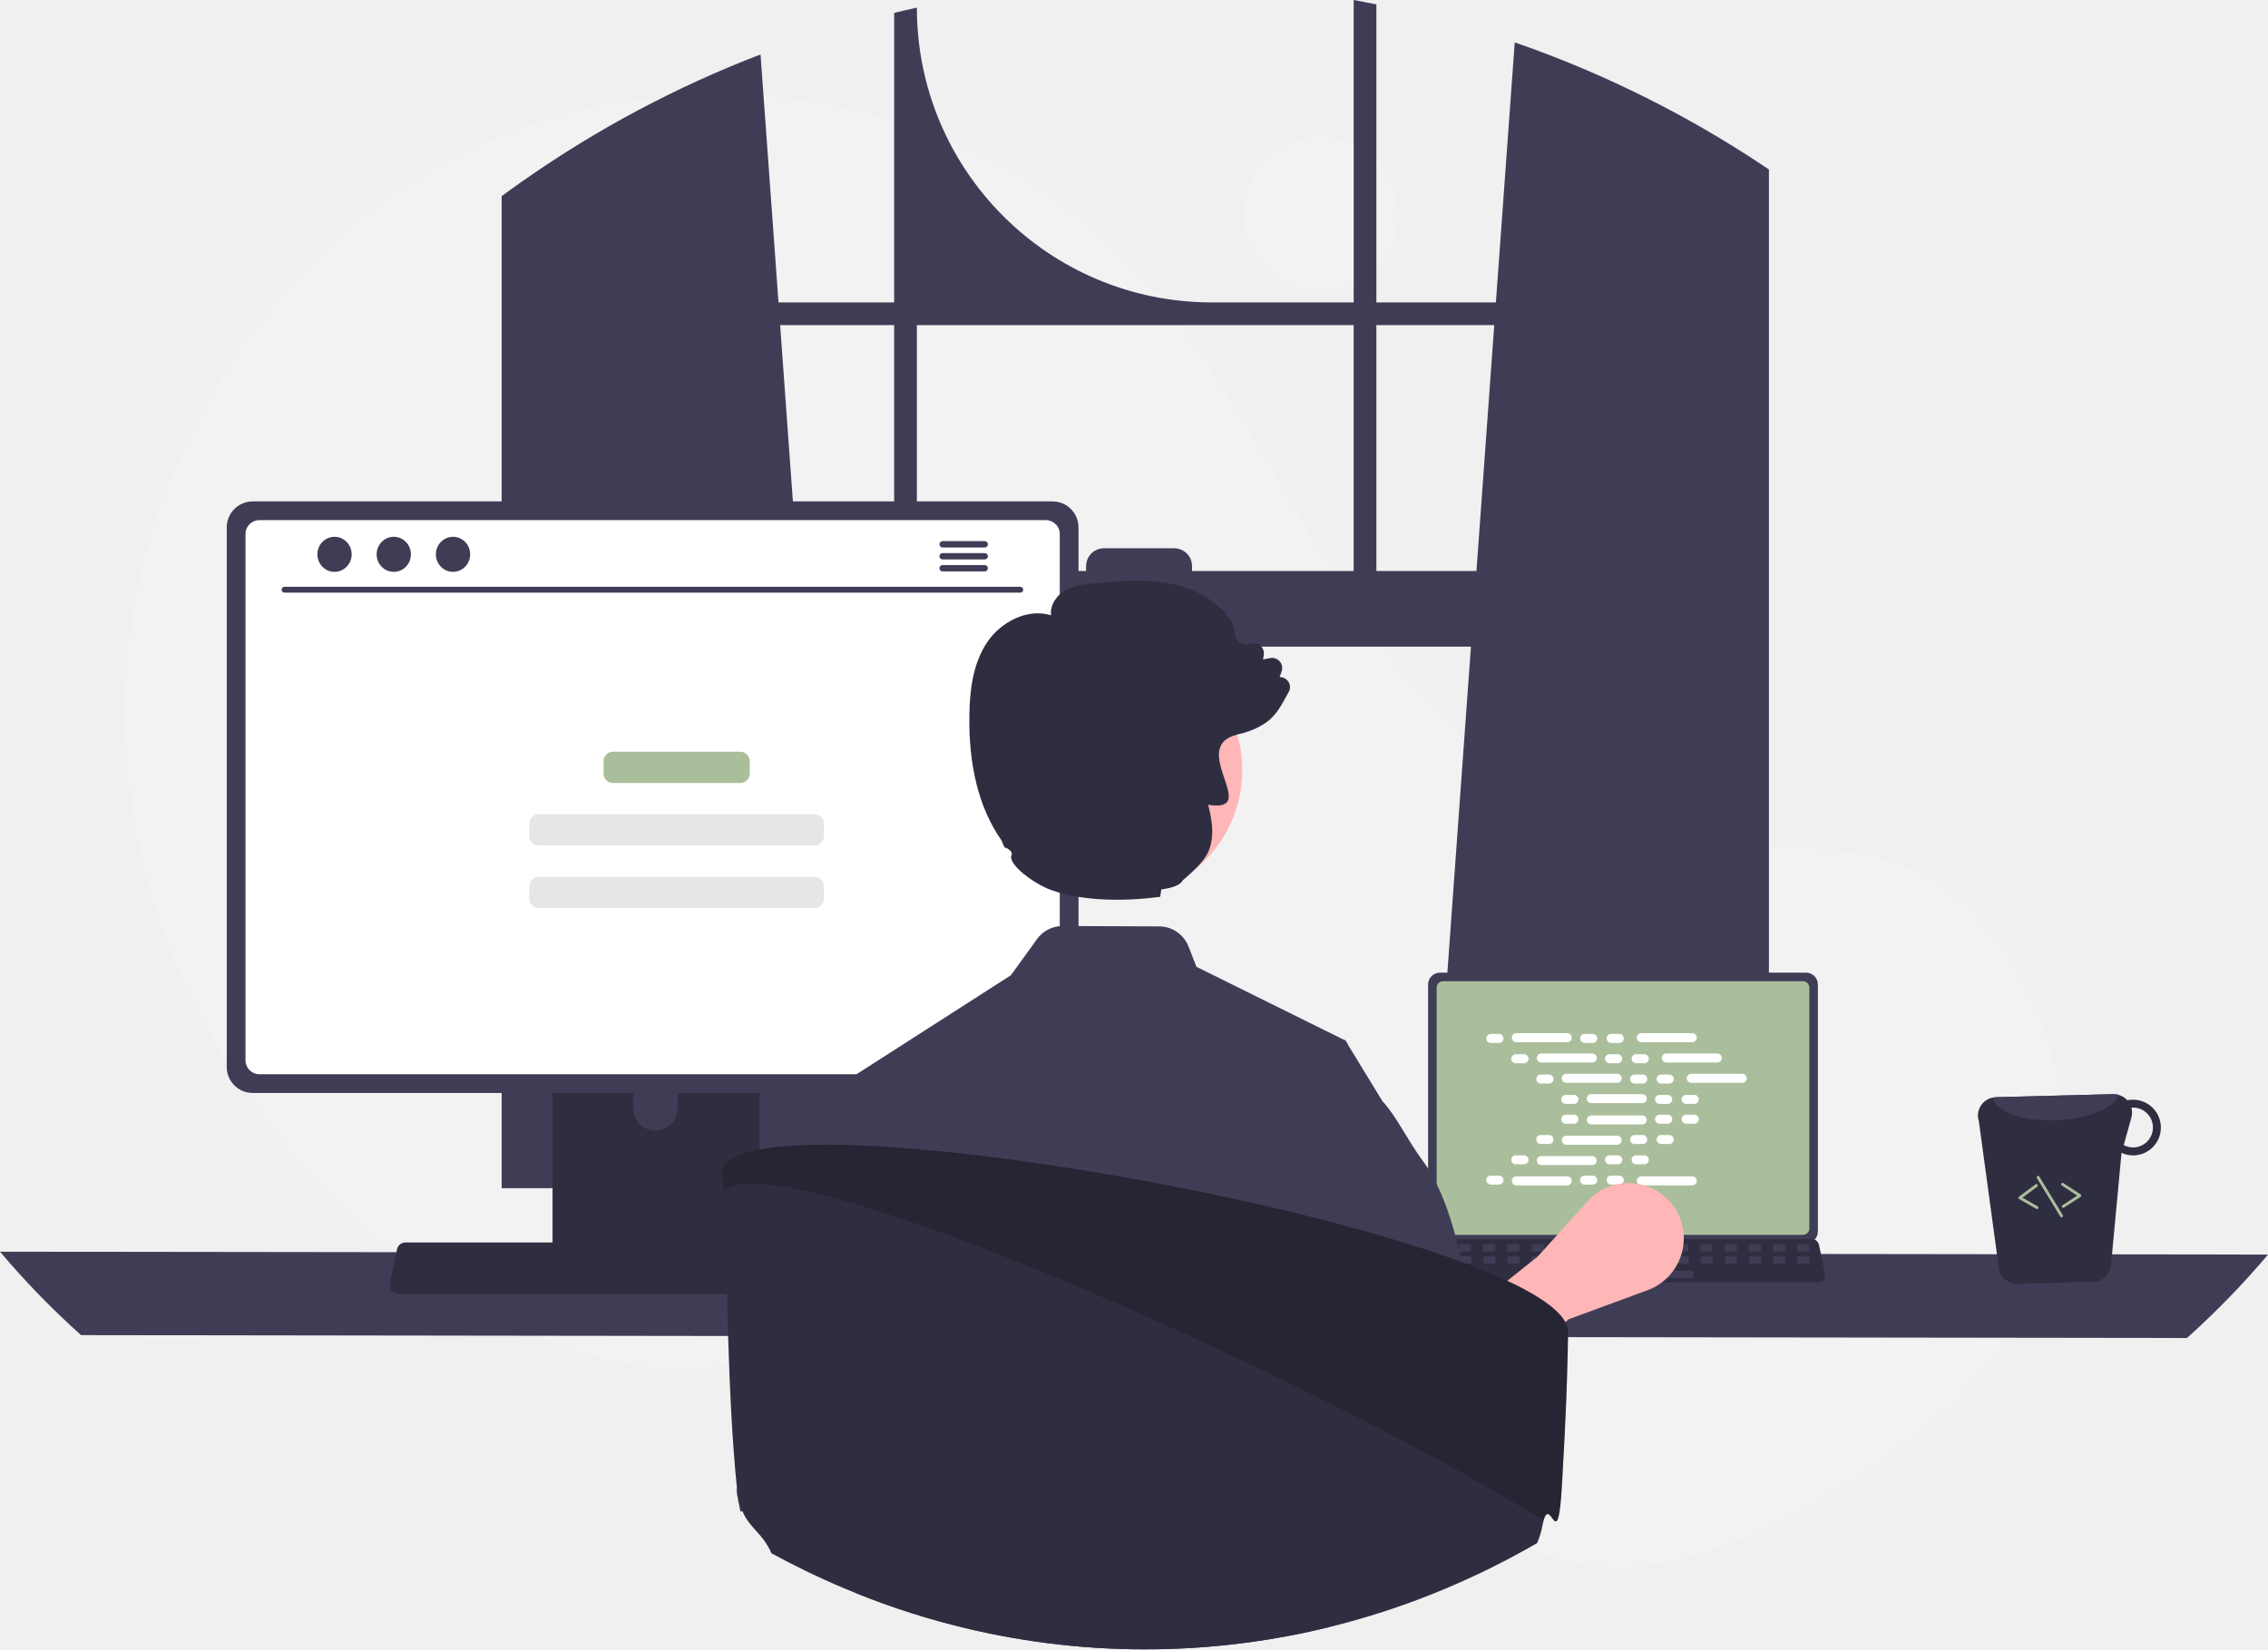
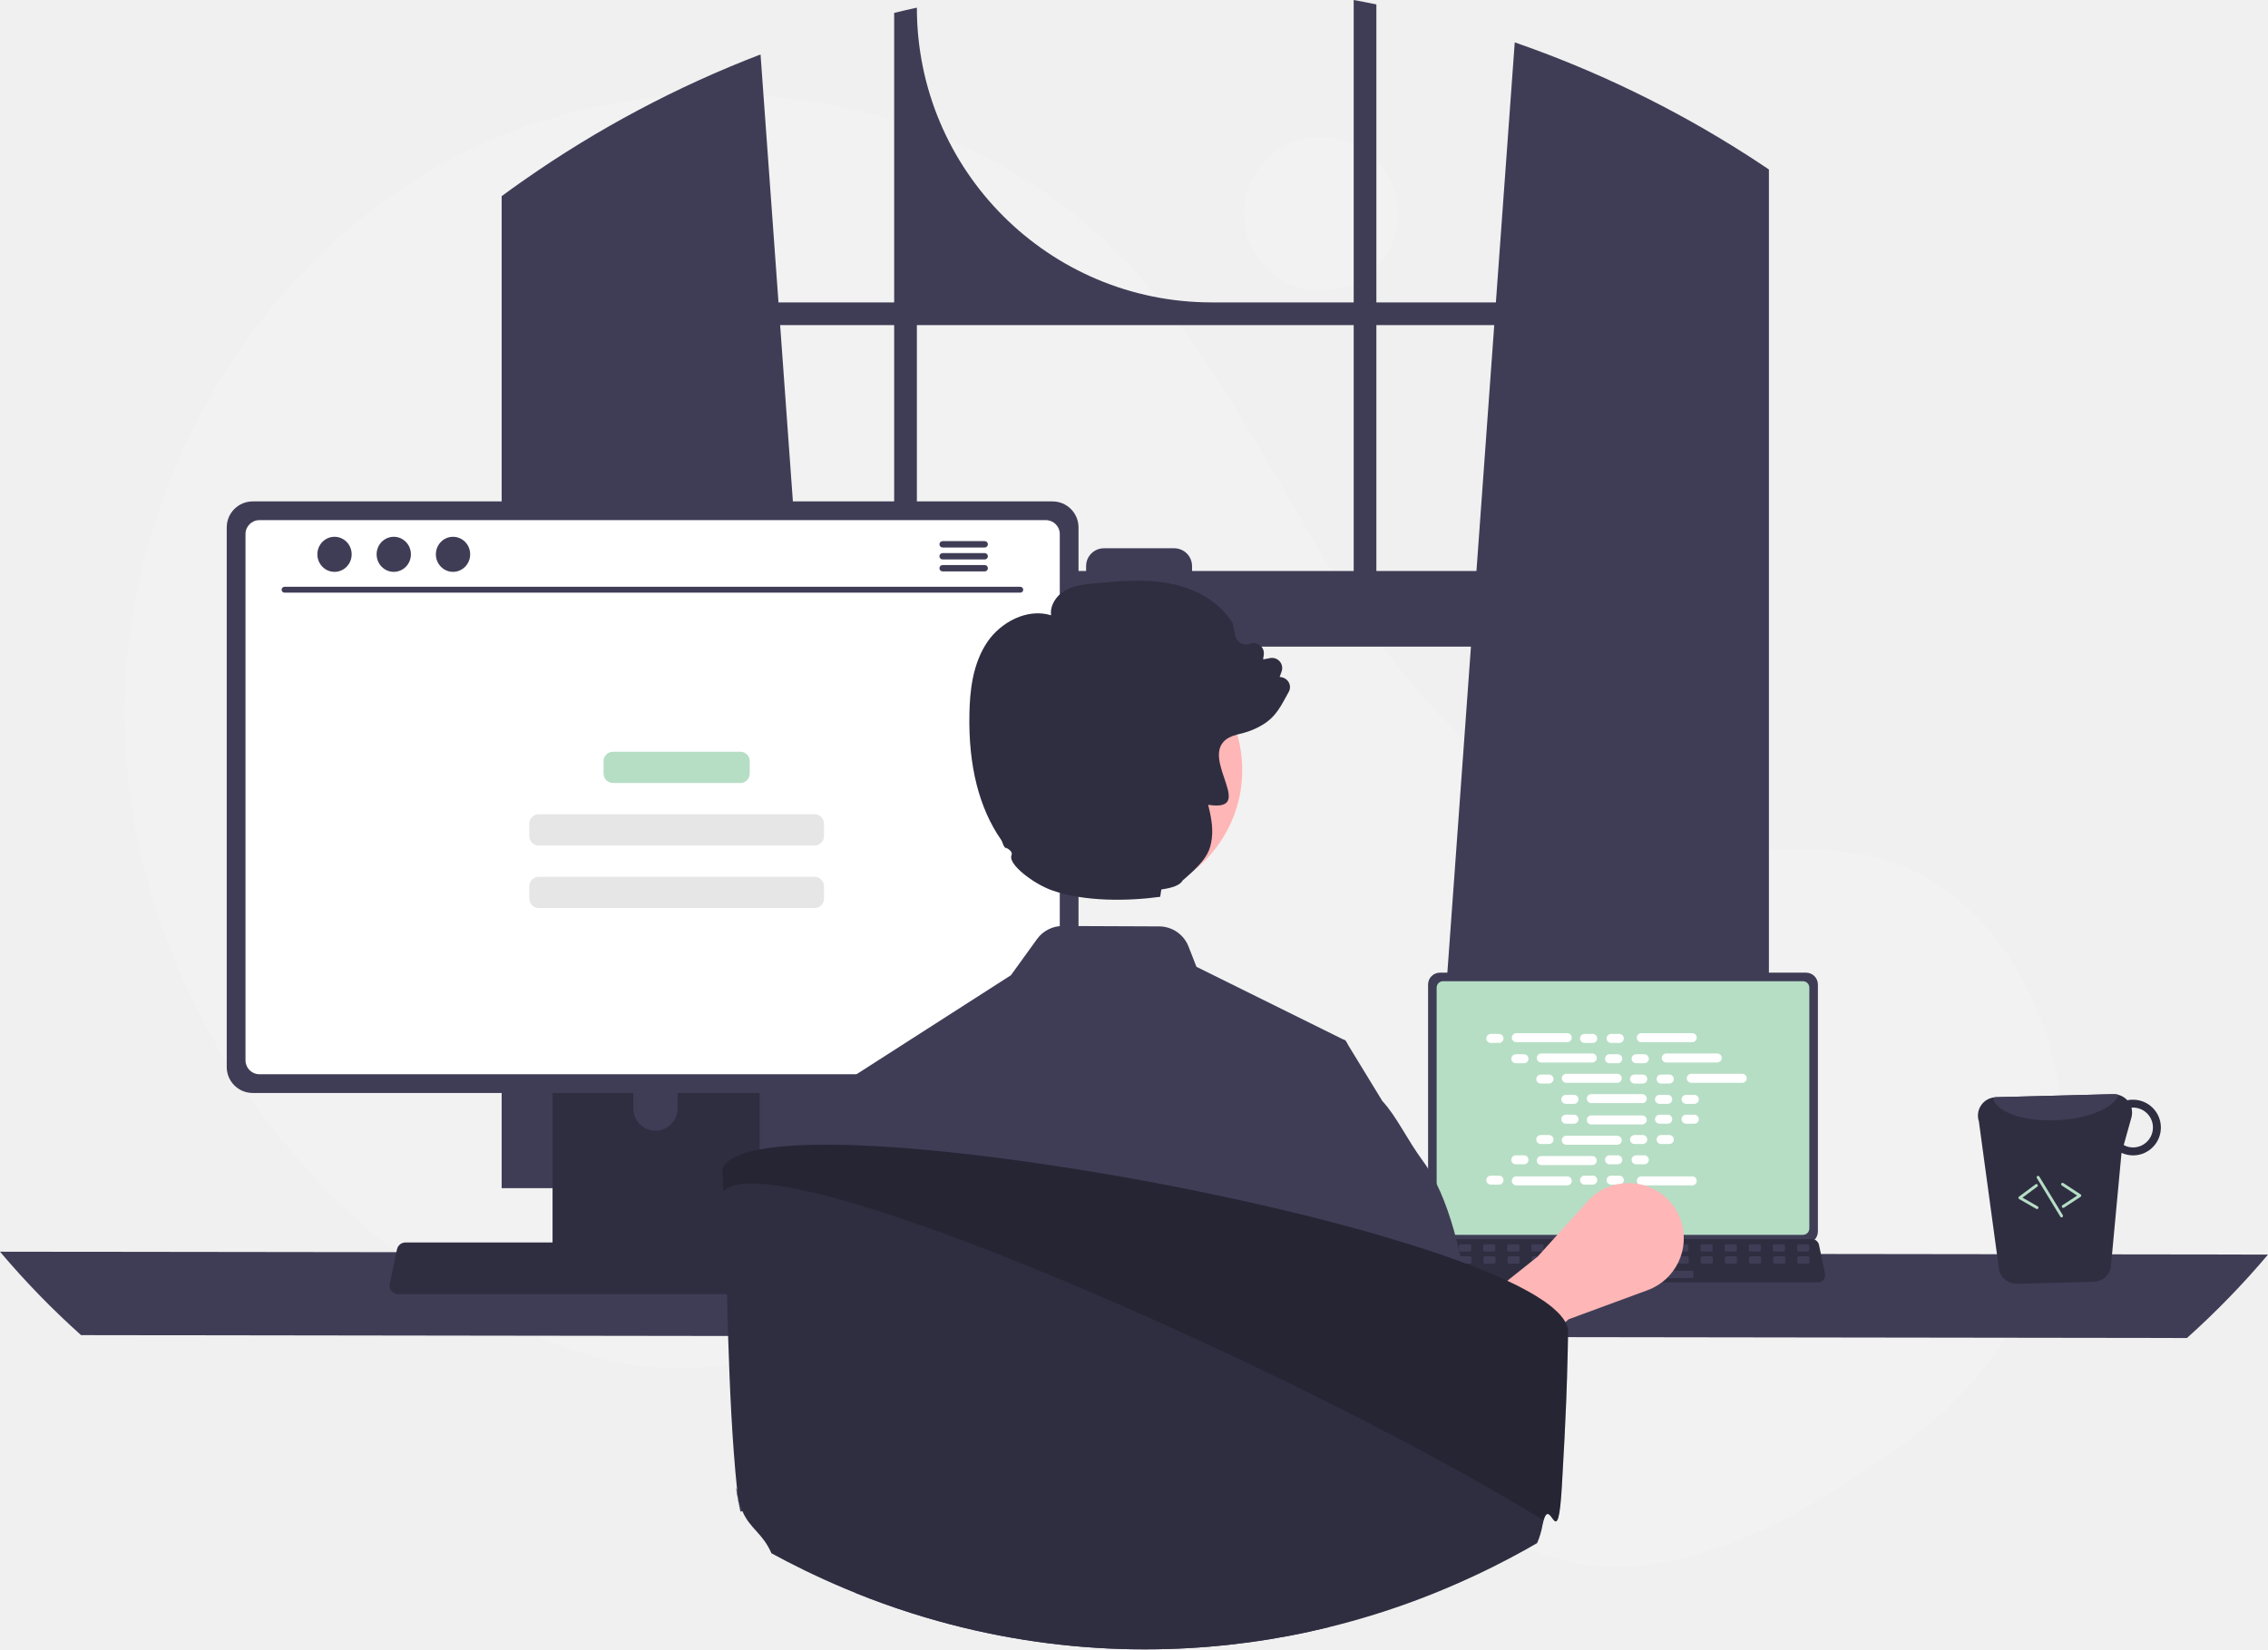
<svg xmlns="http://www.w3.org/2000/svg" data-name="Layer 1" width="786.82" height="572.258" viewBox="0 0 786.82 572.258">
  <circle cx="458.321" cy="74.182" r="26.701" fill="#f2f2f2" />
  <path d="M872.038,661.023c39.688-30.229,58.644-81.025,46.776-129.482q-.442-1.806-.934-3.604c-7.867-28.763-27.332-56.101-55.7-65.291-23.82-7.717-49.82-1.783-74.669-4.851-48.781-6.024-86.601-45.494-113.211-86.819-26.611-41.325-47.062-87.583-82.422-121.724-58.285-56.275-153.362-68.391-225.627-31.76C293.987,254.121,247.955,335.391,249.918,416.386c1.963,80.995,50.046,158.432,119.875,199.517,25.652,15.093,55.321,25.785,84.848,22.044,25.62-3.246,48.899-17.013,74.399-21.1,40.091-6.426,79.927,11.701,114.603,32.824,34.676,21.123,68.17,46.16,107.574,55.952C789.478,715.131,836.881,687.801,872.038,661.023Z" transform="translate(-206.59 -163.8711)" fill="#f2f2f2" />
  <path d="M815.016,219.191c-.87-.58-1.75-1.13-2.62-1.69a380.24,380.24,0,0,0-80.31-38.93l-6.54,90.22h-41.46v-103.39c-2.61-.54-5.24-1.05-7.87-1.53v104.92H626.946A102.27,102.27,0,0,1,524.676,166.521v-0c-2.64.57-5.26,1.18-7.88,1.83v100.44h-40.13l-6.23-86.03a380.858,380.858,0,0,0-81.94,43.53c-.44.3-.88.61-1.31.91-2.21,1.55-4.39,3.13-6.56,4.73v344.19h118.27l-2.09-28.95-11.5-158.95h231.59l-11.5,158.95-2.09,28.95h116.96v-353.45Q817.656,220.901,815.016,219.191Zm-298.22,142.78h-33.39l-6.17-85.3h39.56Zm159.42,0h-56.08v-1.69a6.18,6.18,0,0,0-6.19-6.18h-24.38a6.178,6.178,0,0,0-6.18,6.18v1.69h-58.71v-85.3h151.54Zm7.87,0v-85.3h40.89l-6.17,85.3Z" transform="translate(-206.59 -163.8711)" fill="#3f3d56" />
  <path d="M206.59,598.162a289.003,289.003,0,0,0,28.12,28.95l730.58,1a289.003,289.003,0,0,0,28.12-28.95Z" transform="translate(-206.59 -163.8711)" fill="#3f3d56" />
  <path d="M702.02,505.462v85.704a4.122,4.122,0,0,0,4.119,4.119H833.143a4.122,4.122,0,0,0,4.119-4.119v-85.704a4.124,4.124,0,0,0-4.119-4.115H706.139A4.124,4.124,0,0,0,702.02,505.462Z" transform="translate(-206.59 -163.8711)" fill="#3f3d56" />
-   <path d="M704.999,506.529V590.109a2.205,2.205,0,0,0,2.201,2.201H832.086a2.205,2.205,0,0,0,2.201-2.201V506.529a2.206,2.206,0,0,0-2.201-2.206H707.201A2.206,2.206,0,0,0,704.999,506.529Z" transform="translate(-206.59 -163.8711)" fill="#aabe9b" />
+   <path d="M704.999,506.529V590.109a2.205,2.205,0,0,0,2.201,2.201H832.086a2.205,2.205,0,0,0,2.201-2.201V506.529a2.206,2.206,0,0,0-2.201-2.206H707.201A2.206,2.206,0,0,0,704.999,506.529Z" transform="translate(-206.59 -163.8711)" fill="#b6dec5" />
  <path d="M699.364,607.881a2.47,2.47,0,0,0,1.943.93H837.299a2.502,2.502,0,0,0,2.446-3.016l-2.111-10.027a2.507,2.507,0,0,0-1.558-1.818,2.425,2.425,0,0,0-.888-.168H703.41a2.424,2.424,0,0,0-.888.168,2.507,2.507,0,0,0-1.558,1.818l-2.111,10.027A2.501,2.501,0,0,0,699.364,607.881Z" transform="translate(-206.59 -163.8711)" fill="#2f2e41" />
  <rect x="830.034" y="595.588" width="4.188" height="2.513" rx="0.488" transform="translate(1457.666 1029.819) rotate(-180)" fill="#3f3d56" />
  <rect x="821.657" y="595.588" width="4.188" height="2.513" rx="0.488" transform="translate(1440.912 1029.819) rotate(-180)" fill="#3f3d56" />
  <rect x="813.28" y="595.588" width="4.188" height="2.513" rx="0.488" transform="translate(1424.158 1029.819) rotate(-180)" fill="#3f3d56" />
  <rect x="804.903" y="595.588" width="4.188" height="2.513" rx="0.488" transform="translate(1407.404 1029.819) rotate(-180)" fill="#3f3d56" />
  <rect x="796.526" y="595.588" width="4.188" height="2.513" rx="0.488" transform="translate(1390.65 1029.819) rotate(-180)" fill="#3f3d56" />
  <rect x="788.149" y="595.588" width="4.188" height="2.513" rx="0.488" transform="translate(1373.896 1029.819) rotate(-180)" fill="#3f3d56" />
  <rect x="779.772" y="595.588" width="4.188" height="2.513" rx="0.488" transform="translate(1357.142 1029.819) rotate(-180)" fill="#3f3d56" />
  <rect x="771.395" y="595.588" width="4.188" height="2.513" rx="0.488" transform="translate(1340.388 1029.819) rotate(-180)" fill="#3f3d56" />
  <rect x="763.018" y="595.588" width="4.188" height="2.513" rx="0.488" transform="translate(1323.634 1029.819) rotate(-180)" fill="#3f3d56" />
  <rect x="754.641" y="595.588" width="4.188" height="2.513" rx="0.488" transform="translate(1306.88 1029.819) rotate(-180)" fill="#3f3d56" />
  <rect x="746.264" y="595.588" width="4.188" height="2.513" rx="0.488" transform="translate(1290.126 1029.819) rotate(-180)" fill="#3f3d56" />
  <rect x="737.887" y="595.588" width="4.188" height="2.513" rx="0.488" transform="translate(1273.372 1029.819) rotate(-180)" fill="#3f3d56" />
  <rect x="729.51" y="595.588" width="4.188" height="2.513" rx="0.488" transform="translate(1256.618 1029.819) rotate(-180)" fill="#3f3d56" />
  <rect x="721.133" y="595.588" width="4.188" height="2.513" rx="0.488" transform="translate(1239.865 1029.819) rotate(-180)" fill="#3f3d56" />
  <rect x="712.756" y="595.588" width="4.188" height="2.513" rx="0.488" transform="translate(1223.111 1029.819) rotate(-180)" fill="#3f3d56" />
  <rect x="704.379" y="595.588" width="4.188" height="2.513" rx="0.488" transform="translate(1206.357 1029.819) rotate(-180)" fill="#3f3d56" />
  <rect x="830.133" y="599.777" width="4.188" height="2.513" rx="0.488" transform="translate(1457.864 1038.196) rotate(-180)" fill="#3f3d56" />
  <rect x="821.756" y="599.777" width="4.188" height="2.513" rx="0.488" transform="translate(1441.11 1038.196) rotate(-180)" fill="#3f3d56" />
  <rect x="813.379" y="599.777" width="4.188" height="2.513" rx="0.488" transform="translate(1424.356 1038.196) rotate(-180)" fill="#3f3d56" />
  <rect x="805.002" y="599.777" width="4.188" height="2.513" rx="0.488" transform="translate(1407.602 1038.196) rotate(-180)" fill="#3f3d56" />
  <rect x="796.625" y="599.777" width="4.188" height="2.513" rx="0.488" transform="translate(1390.848 1038.196) rotate(-180)" fill="#3f3d56" />
  <rect x="788.248" y="599.777" width="4.188" height="2.513" rx="0.488" transform="translate(1374.094 1038.196) rotate(-180)" fill="#3f3d56" />
  <rect x="779.871" y="599.777" width="4.188" height="2.513" rx="0.488" transform="translate(1357.34 1038.196) rotate(-180)" fill="#3f3d56" />
  <rect x="771.494" y="599.777" width="4.188" height="2.513" rx="0.488" transform="translate(1340.586 1038.196) rotate(-180)" fill="#3f3d56" />
  <rect x="763.117" y="599.777" width="4.188" height="2.513" rx="0.488" transform="translate(1323.832 1038.196) rotate(-180)" fill="#3f3d56" />
  <rect x="754.74" y="599.777" width="4.188" height="2.513" rx="0.488" transform="translate(1307.078 1038.196) rotate(-180)" fill="#3f3d56" />
  <rect x="746.363" y="599.777" width="4.188" height="2.513" rx="0.488" transform="translate(1290.324 1038.196) rotate(-180)" fill="#3f3d56" />
  <rect x="737.986" y="599.777" width="4.188" height="2.513" rx="0.488" transform="translate(1273.57 1038.196) rotate(-180)" fill="#3f3d56" />
  <rect x="729.609" y="599.777" width="4.188" height="2.513" rx="0.488" transform="translate(1256.816 1038.196) rotate(-180)" fill="#3f3d56" />
  <rect x="721.232" y="599.777" width="4.188" height="2.513" rx="0.488" transform="translate(1240.062 1038.196) rotate(-180)" fill="#3f3d56" />
  <rect x="712.855" y="599.777" width="4.188" height="2.513" rx="0.488" transform="translate(1223.309 1038.196) rotate(-180)" fill="#3f3d56" />
  <rect x="704.478" y="599.777" width="4.188" height="2.513" rx="0.488" transform="translate(1206.555 1038.196) rotate(-180)" fill="#3f3d56" />
  <rect x="760.604" y="604.803" width="33.508" height="2.513" rx="0.488" transform="translate(1348.126 1048.248) rotate(-180)" fill="#3f3d56" />
  <rect x="515.631" y="358.737" width="5.966" height="3.122" rx="1.561" fill="#fff" />
  <rect x="548.154" y="358.737" width="5.966" height="3.122" rx="1.561" fill="#fff" />
  <rect x="557.369" y="358.737" width="5.966" height="3.122" rx="1.561" fill="#fff" />
  <rect x="524.477" y="358.477" width="20.796" height="3.122" rx="1.561" fill="#fff" />
  <rect x="567.841" y="358.477" width="20.796" height="3.122" rx="1.561" fill="#fff" />
  <rect x="524.304" y="365.784" width="5.966" height="3.122" rx="1.561" fill="#fff" />
  <rect x="556.827" y="365.784" width="5.966" height="3.122" rx="1.561" fill="#fff" />
  <rect x="566.042" y="365.784" width="5.966" height="3.122" rx="1.561" fill="#fff" />
  <rect x="533.15" y="365.523" width="20.796" height="3.122" rx="1.561" fill="#fff" />
  <rect x="576.514" y="365.523" width="20.796" height="3.122" rx="1.561" fill="#fff" />
  <rect x="532.977" y="372.83" width="5.966" height="3.122" rx="1.561" fill="#fff" />
  <rect x="565.5" y="372.83" width="5.966" height="3.122" rx="1.561" fill="#fff" />
  <rect x="574.715" y="372.83" width="5.966" height="3.122" rx="1.561" fill="#fff" />
  <rect x="541.823" y="372.57" width="20.796" height="3.122" rx="1.561" fill="#fff" />
  <rect x="585.187" y="372.57" width="20.796" height="3.122" rx="1.561" fill="#fff" />
  <rect x="541.649" y="379.877" width="5.966" height="3.122" rx="1.561" fill="#fff" />
  <rect x="574.172" y="379.877" width="5.966" height="3.122" rx="1.561" fill="#fff" />
  <rect x="583.387" y="379.877" width="5.966" height="3.122" rx="1.561" fill="#fff" />
  <rect x="550.496" y="379.617" width="20.796" height="3.122" rx="1.561" fill="#fff" />
  <rect x="548.154" y="407.898" width="5.966" height="3.122" rx="1.561" fill="#fff" />
  <rect x="557.369" y="407.898" width="5.966" height="3.122" rx="1.561" fill="#fff" />
  <rect x="567.841" y="408.158" width="20.796" height="3.122" rx="1.561" fill="#fff" />
  <rect x="515.631" y="407.898" width="5.966" height="3.122" rx="1.561" fill="#fff" />
  <rect x="524.477" y="408.158" width="20.796" height="3.122" rx="1.561" fill="#fff" />
  <rect x="524.304" y="400.851" width="5.966" height="3.122" rx="1.561" fill="#fff" />
  <rect x="556.827" y="400.851" width="5.966" height="3.122" rx="1.561" fill="#fff" />
  <rect x="566.042" y="400.851" width="5.966" height="3.122" rx="1.561" fill="#fff" />
  <rect x="533.15" y="401.111" width="20.796" height="3.122" rx="1.561" fill="#fff" />
  <rect x="532.977" y="393.804" width="5.966" height="3.122" rx="1.561" fill="#fff" />
  <rect x="565.5" y="393.804" width="5.966" height="3.122" rx="1.561" fill="#fff" />
  <rect x="574.715" y="393.804" width="5.966" height="3.122" rx="1.561" fill="#fff" />
  <rect x="541.823" y="394.064" width="20.796" height="3.122" rx="1.561" fill="#fff" />
  <rect x="541.649" y="386.758" width="5.966" height="3.122" rx="1.561" fill="#fff" />
  <rect x="574.172" y="386.758" width="5.966" height="3.122" rx="1.561" fill="#fff" />
  <rect x="583.387" y="386.758" width="5.966" height="3.122" rx="1.561" fill="#fff" />
  <rect x="550.496" y="387.018" width="20.796" height="3.122" rx="1.561" fill="#fff" />
  <path d="M711.507,654.353l-13.35-21.102,41.902-33.403,17.295-19.161a19.161,19.161,0,0,1,32.418,6.828h0a19.161,19.161,0,0,1-11.57,23.991l-27.349,10.075Z" transform="translate(-206.59 -163.8711)" fill="#ffb6b6" />
  <path d="M398.28,501.352v102.56h71.85v-102.56a3.448,3.448,0,0,0-2.43-3.3,3.175,3.175,0,0,0-1.03-.16H401.75A3.463,3.463,0,0,0,398.28,501.352Zm28.04,35.24a7.67,7.67,0,0,1,15.34,0v11.9a7.67,7.67,0,0,1-15.34,0Z" transform="translate(-206.59 -163.8711)" fill="#2f2e41" />
  <path d="M398.06,600.632v9.89a1.946,1.946,0,0,0,1.93,1.94h68.43a1.94,1.94,0,0,0,1.93-1.94v-9.89Z" transform="translate(-206.59 -163.8711)" fill="#3f3d56" />
  <path d="M285.25,346.832V534.092a9.007,9.007,0,0,0,9,9h277.5a9.007,9.007,0,0,0,9-9V346.832a9.011,9.011,0,0,0-9-8.99H294.25A9.012,9.012,0,0,0,285.25,346.832Z" transform="translate(-206.59 -163.8711)" fill="#3f3d56" />
  <path d="M291.76,349.162v182.62a4.818,4.818,0,0,0,4.81,4.81H569.44a4.818,4.818,0,0,0,4.81-4.81v-182.62a4.82,4.82,0,0,0-4.81-4.82H296.57A4.821,4.821,0,0,0,291.76,349.162Z" transform="translate(-206.59 -163.8711)" fill="#fff" />
  <path d="M342.4,611.792a2.948,2.948,0,0,0,2.32,1.11h162.34a2.987,2.987,0,0,0,2.92-3.6l-2.52-11.97a2.993,2.993,0,0,0-1.86-2.17,2.895,2.895,0,0,0-1.06-.2H347.23a2.894,2.894,0,0,0-1.06.2,2.992,2.992,0,0,0-1.86,2.17l-2.52,11.97A2.985,2.985,0,0,0,342.4,611.792Z" transform="translate(-206.59 -163.8711)" fill="#2f2e41" />
  <path d="M560.585,369.499H305.261a1.016,1.016,0,0,1,0-2.031H560.585a1.016,1.016,0,0,1,0,2.031Z" transform="translate(-206.59 -163.8711)" fill="#3f3d56" />
  <ellipse cx="116.051" cy="192.33" rx="5.95" ry="6.083" fill="#3f3d56" />
  <ellipse cx="136.607" cy="192.33" rx="5.95" ry="6.083" fill="#3f3d56" />
  <ellipse cx="157.163" cy="192.33" rx="5.95" ry="6.083" fill="#3f3d56" />
  <path d="M548.206,351.622h-14.6a1.105,1.105,0,0,0,0,2.21h14.6a1.105,1.105,0,0,0,0-2.21Z" transform="translate(-206.59 -163.8711)" fill="#3f3d56" />
  <path d="M548.206,355.772h-14.6a1.105,1.105,0,0,0,0,2.21h14.6a1.105,1.105,0,0,0,0-2.21Z" transform="translate(-206.59 -163.8711)" fill="#3f3d56" />
  <path d="M548.206,359.922h-14.6a1.105,1.105,0,0,0,0,2.21h14.6a1.105,1.105,0,0,0,0-2.21Z" transform="translate(-206.59 -163.8711)" fill="#3f3d56" />
  <path d="M900.186,604.972a6.416,6.416,0,0,0,6.183,4.331l26.492-.682a6.329,6.329,0,0,0,5.981-4.657l3.749-40.087a9.794,9.794,0,0,0,4.238.871,9.661,9.661,0,1,0-.485-19.317,8.184,8.184,0,0,0-1.736.181,6.548,6.548,0,0,0-4.874-2.103l-40.751,1.052a5.853,5.853,0,0,0-1.005.125,6.365,6.365,0,0,0-4.873,8.265Zm43.173-43.817,2.668-9.553a6.506,6.506,0,0,0,.02-3.375c.129-0.0.244-.062.373-.062a6.91,6.91,0,0,1,.324,13.817A6.505,6.505,0,0,1,943.359,561.156Z" transform="translate(-206.59 -163.8711)" fill="#2f2e41" />
  <path d="M897.978,544.686c.868,4.964,10.629,8.454,22.366,7.847,10.793-.497,19.617-4.287,21.234-8.778a6.025,6.025,0,0,0-1.844-.246l-40.751,1.052A5.853,5.853,0,0,0,897.978,544.686Z" transform="translate(-206.59 -163.8711)" fill="#3f3d56" />
-   <path d="M922.494,582.944a.497.497,0,0,0,.151-.066l5.753-3.766a.499.499,0,0,0,0-.836l-5.98-3.917a.5.5,0,1,0-.548.836l5.341,3.498-5.114,3.348a.5.5,0,0,0,.396.903Z" transform="translate(-206.59 -163.8711)" fill="#aabe9b" />
-   <path d="M913.408,583.363a.5.5,0,0,0,.126-.918l-5.303-3.04,5.126-3.807a.5.5,0,1,0-.596-.802l-5.739,4.263a.5.5,0,0,0,.049.835l5.965,3.42A.5.5,0,0,0,913.408,583.363Z" transform="translate(-206.59 -163.8711)" fill="#aabe9b" />
-   <path d="M921.922,586.244a.482.482,0,0,0,.137-.058.5.5,0,0,0,.168-.687l-8.155-13.408a.5.5,0,0,0-.854.521l8.155,13.408A.5.5,0,0,0,921.922,586.244Z" transform="translate(-206.59 -163.8711)" fill="#aabe9b" />
-   <rect x="209.385" y="260.827" width="50.719" height="10.846" rx="3.264" fill="#aabe9b" />
+   <path d="M922.494,582.944a.497.497,0,0,0,.151-.066l5.753-3.766a.499.499,0,0,0,0-.836l-5.98-3.917a.5.5,0,1,0-.548.836l5.341,3.498-5.114,3.348a.5.5,0,0,0,.396.903Z" transform="translate(-206.59 -163.8711)" fill="#b6dec5" />
+   <path d="M913.408,583.363a.5.5,0,0,0,.126-.918l-5.303-3.04,5.126-3.807a.5.5,0,1,0-.596-.802l-5.739,4.263a.5.5,0,0,0,.049.835l5.965,3.42A.5.5,0,0,0,913.408,583.363Z" transform="translate(-206.59 -163.8711)" fill="#b6dec5" />
+   <path d="M921.922,586.244a.482.482,0,0,0,.137-.058.5.5,0,0,0,.168-.687l-8.155-13.408a.5.5,0,0,0-.854.521l8.155,13.408A.5.5,0,0,0,921.922,586.244Z" transform="translate(-206.59 -163.8711)" fill="#b6dec5" />
+   <rect x="209.385" y="260.827" width="50.719" height="10.846" rx="3.264" fill="#b6dec5" />
  <rect x="183.626" y="282.519" width="102.236" height="10.846" rx="3.264" fill="#e6e6e6" />
  <rect x="183.626" y="304.21" width="102.236" height="10.846" rx="3.264" fill="#e6e6e6" />
  <path d="M497.301,540.717l.217.684.011.023,6.525,19.838,7.506,22.861,14.123,42.961.137,6.673v.023l1.049,53.684-2.909,7.278,3.274,11.932s-1.506-18.037-9.582-7.679c-4.574,5.886-9.925,11.91-14.317,17.556q9.6,3.884,19.507,7.027c1.426.456,2.863.89,4.301,1.323q.462.137.924.274a266.863,266.863,0,0,0,67.351,10.826c1.186.034,2.35.057,3.479.08.399.011.787.023,1.175.023,1.278.011,2.544.023,3.822.023q3.867,0,7.7-.114a266.853,266.853,0,0,0,56.091-7.586c-.125-7.586-.468-16.45-.958-25.918-.228-4.643-5.35-9.674-5.658-14.533-.217-3.65,4.381-7.084,4.141-10.792-1.551-22.827-3.491-14.064-4.928-30.229q-.222-2.379-.411-4.552c-.924-10.381-1.563-16.872-1.563-16.872l6.137-38.683,9.639-60.734-.742-1.221-.833-.411-50.844-25.165-2.761-7.073a10.979,10.979,0,0,0-10.141-6.947l-33.493-.137a10.931,10.931,0,0,0-8.909,4.529l-9.069,12.56Z" transform="translate(-206.59 -163.8711)" fill="#3f3d56" />
  <path d="M533.407,617.525,525.82,633.758l-5.179,11.088-8.909,46.646-4.46,4.734L503.45,679.467l-39.998,8.881c-1.312-7.29-.351.247-1.161-7.75.228-.228.468-.456.707-.685.639-.593,1.175-1.152,1.164-1.688-.456-27.584.913-74.526,12.343-102.966a60.053,60.053,0,0,1,7.027-13.107c.228-.308.445-.616.662-.924,5.27-7.381,8.601-14.647,13.324-19.815v-.011a.53.53,0,0,0,.08-.08.157.157,0,0,0,.046-.034l32.443-17.203,1.392,39.105.992,28.109Z" transform="translate(-206.59 -163.8711)" fill="#3f3d56" />
  <path d="M650.391,622.135l9.476,20.275,3.307,7.061,8.907,46.642,4.446,4.723,3.83-16.755,1.8-.369,32.459-6.722,9.461,30.046a17.984,17.984,0,0,0-3.261-22.506c-.646-.585-1.184-1.154-1.169-1.692.538-32.443-1.446-91.684-19.367-116.066-5.692-7.738-9.107-15.445-14.076-20.829-.015-.015-.015-.031-.031-.031L674.081,526.114l-.738-1.215-.831-.415Z" transform="translate(-206.59 -163.8711)" fill="#3f3d56" />
  <circle id="a657ec4b-47ce-4d2a-9c58-81a811696ca9" data-name="Ellipse 5" cx="386.397" cy="267.201" r="44.558" fill="#ffb6b6" />
  <path d="M653.212,399.948a3.759,3.759,0,0,0-2.69-1.19l.67-1.86a3.528,3.528,0,0,0-3.96-4.7l-2.44.47.23-1.63a3.534,3.534,0,0,0-4.73-3.82,3.766,3.766,0,0,1-3.24-.23,3.846,3.846,0,0,1-1.92-2.61l-.85-4.1-.09-.22c-4.14-6.9-12.1-11.92-21.84-13.76-8.67-1.65-17.56-.81-26.13-.02-3.4.32-7.24.68-10.44,2.64-2.72,1.68-5.02,5.04-4.55,8.43-8.45-2.59-17.51,2.58-22,9.1-5.32,7.76-6.19,17.48-6.33,25.08-.38,17.98,3.33,32.69,11,43.73.56.8.7,2.47,1.81,3.03l-.23-.37c1.24.62,2.5,1.62,2.03,2.69-1.35,3.08,7.62,9.89,13.94,12.14,11.53,4.11,26.86,3.76,37.64,2.28l.38-2.55c3.89-.53,6.63-1.54,7.4-3.12,1.36-1.16,2.52-2.2,3.53-3.16l.01-.01c.02-.02.06-.05.08-.07,4.87-4.67,6-7.33,6.51-11.38.49-3.97-.38-8-1.27-11.63,18.74,2.9-7.38-19.96,10.08-24.38a5.434,5.434,0,0,1,.61-.15c.51-.12,1.02-.24,1.51-.38a26.448,26.448,0,0,0,6.72-2.87c4.88-2.97,6.49-6.91,9.01-11.35A3.427,3.427,0,0,0,653.212,399.948Z" transform="translate(-206.59 -163.8711)" fill="#2f2e41" />
  <path d="M750.582,625.308c-.01,1.75-.03,4.2-.11,7.23q-.015.63-.03,1.29c-.13,5.57-.26,10.24-.47,15.43-.01.36-.02.71-.04,1.07-.28,7.24-.72,15.67-1.48,29.02-1.41,24.66-3.87,3.39-6.34,12.04-.12.43-.25.94-.37,1.54a27.916,27.916,0,0,1-1.88,6.33c-1.31.78-2.66,1.53-3.99,2.28-3.79,2.11-7.64,4.14-11.52,6.07-2.18,1.08-4.37,2.14-6.57,3.16-.35.16-.69.32-1.03.47a270.887,270.887,0,0,1-34.75,13.26c-2.32.7-4.63,1.38-6.97,2.01-2.44.68-4.88,1.32-7.35,1.92a266.893,266.893,0,0,1-56.09,7.59c-2.55.08-5.12.11-7.7.11-1.28,0-2.54-.01-3.82-.02-.39,0-.78-.01-1.17-.02-1.13-.03-2.3-.05-3.48-.08a266.663,266.663,0,0,1-67.35-10.83l-.93-.27c-1.44-.44-2.87-.87-4.3-1.33q-9.9-3.135-19.51-7.02-7.335-2.955-14.5-6.34a.339.339,0,0,1-.12-.06c-1-.46-2.01-.94-3.01-1.43-.13-.07-.27-.14-.41-.21q-5.595-2.73-11.07-5.72c-3.07-7.05-7.39-8.4-10.07-14.6a25.874,25.874,0,0,1-1.68-5.74c0-.02-.01-.04-.01-.07.28,3.72-1.19-6.6-.01-.04-.01-.12-.02-.25-.03-.4-.03-.36-.07-.8-.13-1.35-3.43-33.49-3.21-71.79-4.7-103.35q-.15-3.06-.31-5.86c-.03-.62-.07-1.23-.11-1.83.07-.18.15-.37.24-.55a1.002,1.002,0,0,1,.07-.15,1.623,1.623,0,0,1,.1-.18c.02-.03.05-.07.07-.1a.917.917,0,0,1,.05-.1c.09-.14.19-.29.3-.43.05-.06.09-.11.14-.16a.808.808,0,0,1,.12-.14.637.637,0,0,1,.11-.13c.04-.04.08-.09.13-.14a.302.302,0,0,1,.08-.08,2.033,2.033,0,0,1,.26-.25,9.624,9.624,0,0,1,1.14-.9c.14-.09.29-.18.43-.28a19.135,19.135,0,0,1,3.17-1.52c.38-.14.76-.27,1.17-.41.15-.04.29-.09.44-.14.22-.07.44-.14.67-.19,1.14-.34,2.37-.63,3.7-.9.16-.03.33-.06.5-.1.24-.05.49-.09.74-.13.34-.06.69-.12,1.04-.18,2.97-.47,6.34-.82,10.06-1.05q.525-.03,1.05-.06c.41-.02.82-.04,1.24-.06.35-.02.71-.03,1.07-.04.35-.02.71-.03,1.08-.04,1.01-.03,2.05-.06,3.11-.08,3.02-.06,6.2-.04,9.54.03,1.55.04,3.13.08,4.75.15.11,0,.21.01.31.01,1.41.05,2.83.11,4.29.19,1.02.05,2.05.1,3.08.16.97.06,1.95.12,2.94.19.77.04,1.54.1,2.32.15.66.05,1.32.1,1.98.14l.9.06c.49.04.98.07,1.48.12,1.1.09,2.2.18,3.32.27,1.11.1,2.24.2,3.37.3s2.27.21,3.41.32c.12.01.23.02.34.03,1.04.11,2.08.21,3.13.32.24.02.49.04.73.07,1.001.101,2.022.218,3.032.326.31.033.618.066.929.1.791.086,1.572.161,2.368.254,1.05.12,2.12.23,3.16.37.81.09,1.62.18,2.43.28,1.27.15,2.56.31,3.85.48.49.06.98.12,1.47.19,3.68.46,7.4.97,11.18,1.5,5.73.81,11.55,1.69,17.41,2.64q8.805,1.425,17.71,3.01c1.5.27,3,.54,4.51.82q1.02.195,2.04.39c1.16.21,2.32.43,3.48.65,1.16.22,2.32.44,3.48.67,1.38.27,2.77.54,4.15.81,9.09,1.8,18.13,3.72,26.95,5.73,1.45.33,2.9.67,4.34,1q4.32,1.005,8.56,2.04c.78.18,1.55.37,2.32.56,1.92.48,3.84.96,5.73,1.45l.33.09c1.39.34,2.75.69,4.11,1.05q4.815,1.26,9.47,2.55,3.09.855,6.11,1.73c3.01.87,5.96,1.75,8.83,2.64.71.22,1.42.44,2.12.65,2.1.65,4.17,1.31,6.18,1.97,1.6.52,3.16,1.05,4.7,1.58q2.31.795,4.53,1.59c.95.34,1.89.7,2.83,1.04,1.35.5,2.68,1,3.98,1.5.4.15.79.31,1.18.46.25.11.49.2.73.3.47.19.95.37,1.41.56.47.18.93.37,1.39.57.45.18.91.37,1.35.56.45.18.89.37,1.33.57.37.15.73.31,1.08.47.71.31,1.42.62,2.11.94.34.16.68.31,1.02.47l.78.36c.11.06.22.11.33.16.25.12.51.25.76.37.58.27,1.15.56,1.71.83.75.38,1.48.76,2.18,1.13.71.38,1.4.76,2.06,1.13.11.06.21.12.32.18.15.08.3.17.45.25.51.29,1,.59,1.49.88.96.59,1.87,1.17,2.72,1.75.19.13.37.26.56.38.63.45,1.23.89,1.79,1.34,0,.01,0,.01.01.01.19.14.37.29.55.43.15.14.31.26.46.4.52.45,1,.88,1.44,1.32a5.667,5.667,0,0,1,.42.43,1.208,1.208,0,0,1,.16.16c.2.2.38.4.55.6a.553.553,0,0,1,.07.09c.24.28.46.56.67.84.1.14.21.28.3.42.12.17.24.35.34.52.09.14.17.29.25.43a7.257,7.257,0,0,1,.54,1.13,5.241,5.241,0,0,1,.27.82A5.844,5.844,0,0,1,750.582,625.308Z" transform="translate(-206.59 -163.8711)" fill="#2f2e41" />
  <path d="M750.582,625.308c-.01,1.75-.03,4.2-.11,7.23-.01.42-.03.85-.04,1.29-.1,4.25-.25,9.5-.46,15.43-.01.36-.02.71-.04,1.07-.28,7.24-.72,15.67-1.48,29.02-1.41,24.66-3.87,3.39-6.34,12.04-6.86-4.22-14.38-8.64-22.42-13.18q-2.175-1.23-4.39-2.47c-16.08-8.97-34.04-18.37-52.79-27.68-.74-.37-1.49-.74-2.23-1.1-42.95-21.23-89.83-41.88-127.81-55.66-7.33-2.66-14.33-5.06-20.91-7.17-13.86-4.43-25.84-7.53-35.06-8.87-9.6-1.4-16.23-.9-18.91,1.99q-.15-3.06-.31-5.86-.06-.93-.12-1.83c.062-.165.142-.322.22-.48.011-.023.019-.047.03-.07a1.002,1.002,0,0,1,.07-.15,1.623,1.623,0,0,1,.1-.18,1.06,1.06,0,0,1,.12-.2c.09-.14.19-.29.3-.43a3.483,3.483,0,0,1,.26-.3.637.637,0,0,1,.11-.13c.04-.04.08-.09.13-.14a.302.302,0,0,1,.08-.08,2.033,2.033,0,0,1,.26-.25,9.624,9.624,0,0,1,1.14-.9c.14-.09.29-.18.43-.28a19.135,19.135,0,0,1,3.17-1.52c.38-.14.76-.27,1.17-.41.15-.04.29-.09.44-.14.22-.07.44-.14.67-.19,1.14-.34,2.37-.63,3.7-.9.4-.08.82-.16,1.24-.23.34-.06.69-.12,1.04-.18,2.97-.47,6.34-.82,10.06-1.05q.525-.03,1.05-.06c.41-.02.82-.04,1.24-.06.35-.02.71-.03,1.07-.04.35-.02.71-.03,1.08-.04,1.01-.03,2.05-.06,3.11-.08,3.02-.05,6.2-.03,9.54.04,1.55.03,3.13.08,4.75.15.1,0,.21.01.31.01,1.41.04,2.84.11,4.29.18,1.02.05,2.05.1,3.08.16.97.06,1.95.12,2.94.19.77.04,1.54.1,2.32.15.66.05,1.32.1,1.98.14.79.06,1.58.12,2.38.18,1.1.09,2.2.18,3.32.27,1.11.1,2.24.2,3.37.3s2.27.21,3.41.32c.12.01.23.02.34.03,1.04.11,2.08.21,3.13.32q8.73.885,17.97,2.07,5.52.705,11.18,1.51c5.73.81,11.55,1.69,17.41,2.63q8.805,1.425,17.71,3.01c1.5.27,3,.54,4.51.82q2.76.51,5.52,1.04c1.16.22,2.32.44,3.48.67,1.38.27,2.77.54,4.15.81,9.09,1.8,18.13,3.72,26.95,5.73,1.45.33,2.9.67,4.34,1q4.32,1.005,8.56,2.04c.78.19,1.55.38,2.32.57q2.895.72,5.73,1.44v.01c.11.02.22.05.33.08,1.38.35,2.75.7,4.11,1.06q4.815,1.26,9.47,2.54c2.06.58,4.1,1.15,6.11,1.73,3.01.88,5.96,1.76,8.83,2.64.71.22,1.42.44,2.12.65q3.15.99,6.18,1.97c1.6.52,3.16,1.05,4.7,1.58q2.31.795,4.53,1.59c.96.34,1.9.69,2.83,1.03,1.36.5,2.68,1,3.98,1.51.4.15.79.31,1.18.46.73.28,1.44.57,2.14.86.47.18.93.37,1.39.57.45.18.91.37,1.35.56.45.18.89.37,1.33.57.37.15.73.31,1.08.47.71.31,1.42.62,2.11.94.34.16.68.31,1.02.47l.78.36c.11.06.22.11.33.16.85.4,1.67.8,2.47,1.2.75.38,1.48.76,2.18,1.13.83.44,1.62.87,2.38,1.31.15.08.3.17.45.25.51.29,1,.59,1.49.88.96.59,1.87,1.17,2.72,1.75.84.58,1.62,1.15,2.35,1.72,0,.01,0,.01.01.01.35.28.69.56,1.01.83.52.45,1,.88,1.44,1.32a5.667,5.667,0,0,1,.42.43,1.208,1.208,0,0,1,.16.16c.21.23.42.46.62.69.24.28.46.56.67.84.1.14.21.28.3.42.12.17.24.35.34.52.09.14.17.29.25.43a7.257,7.257,0,0,1,.54,1.13,6.053,6.053,0,0,1,.27.82A5.844,5.844,0,0,1,750.582,625.308Z" transform="translate(-206.59 -163.8711)" opacity="0.2" />
</svg>
